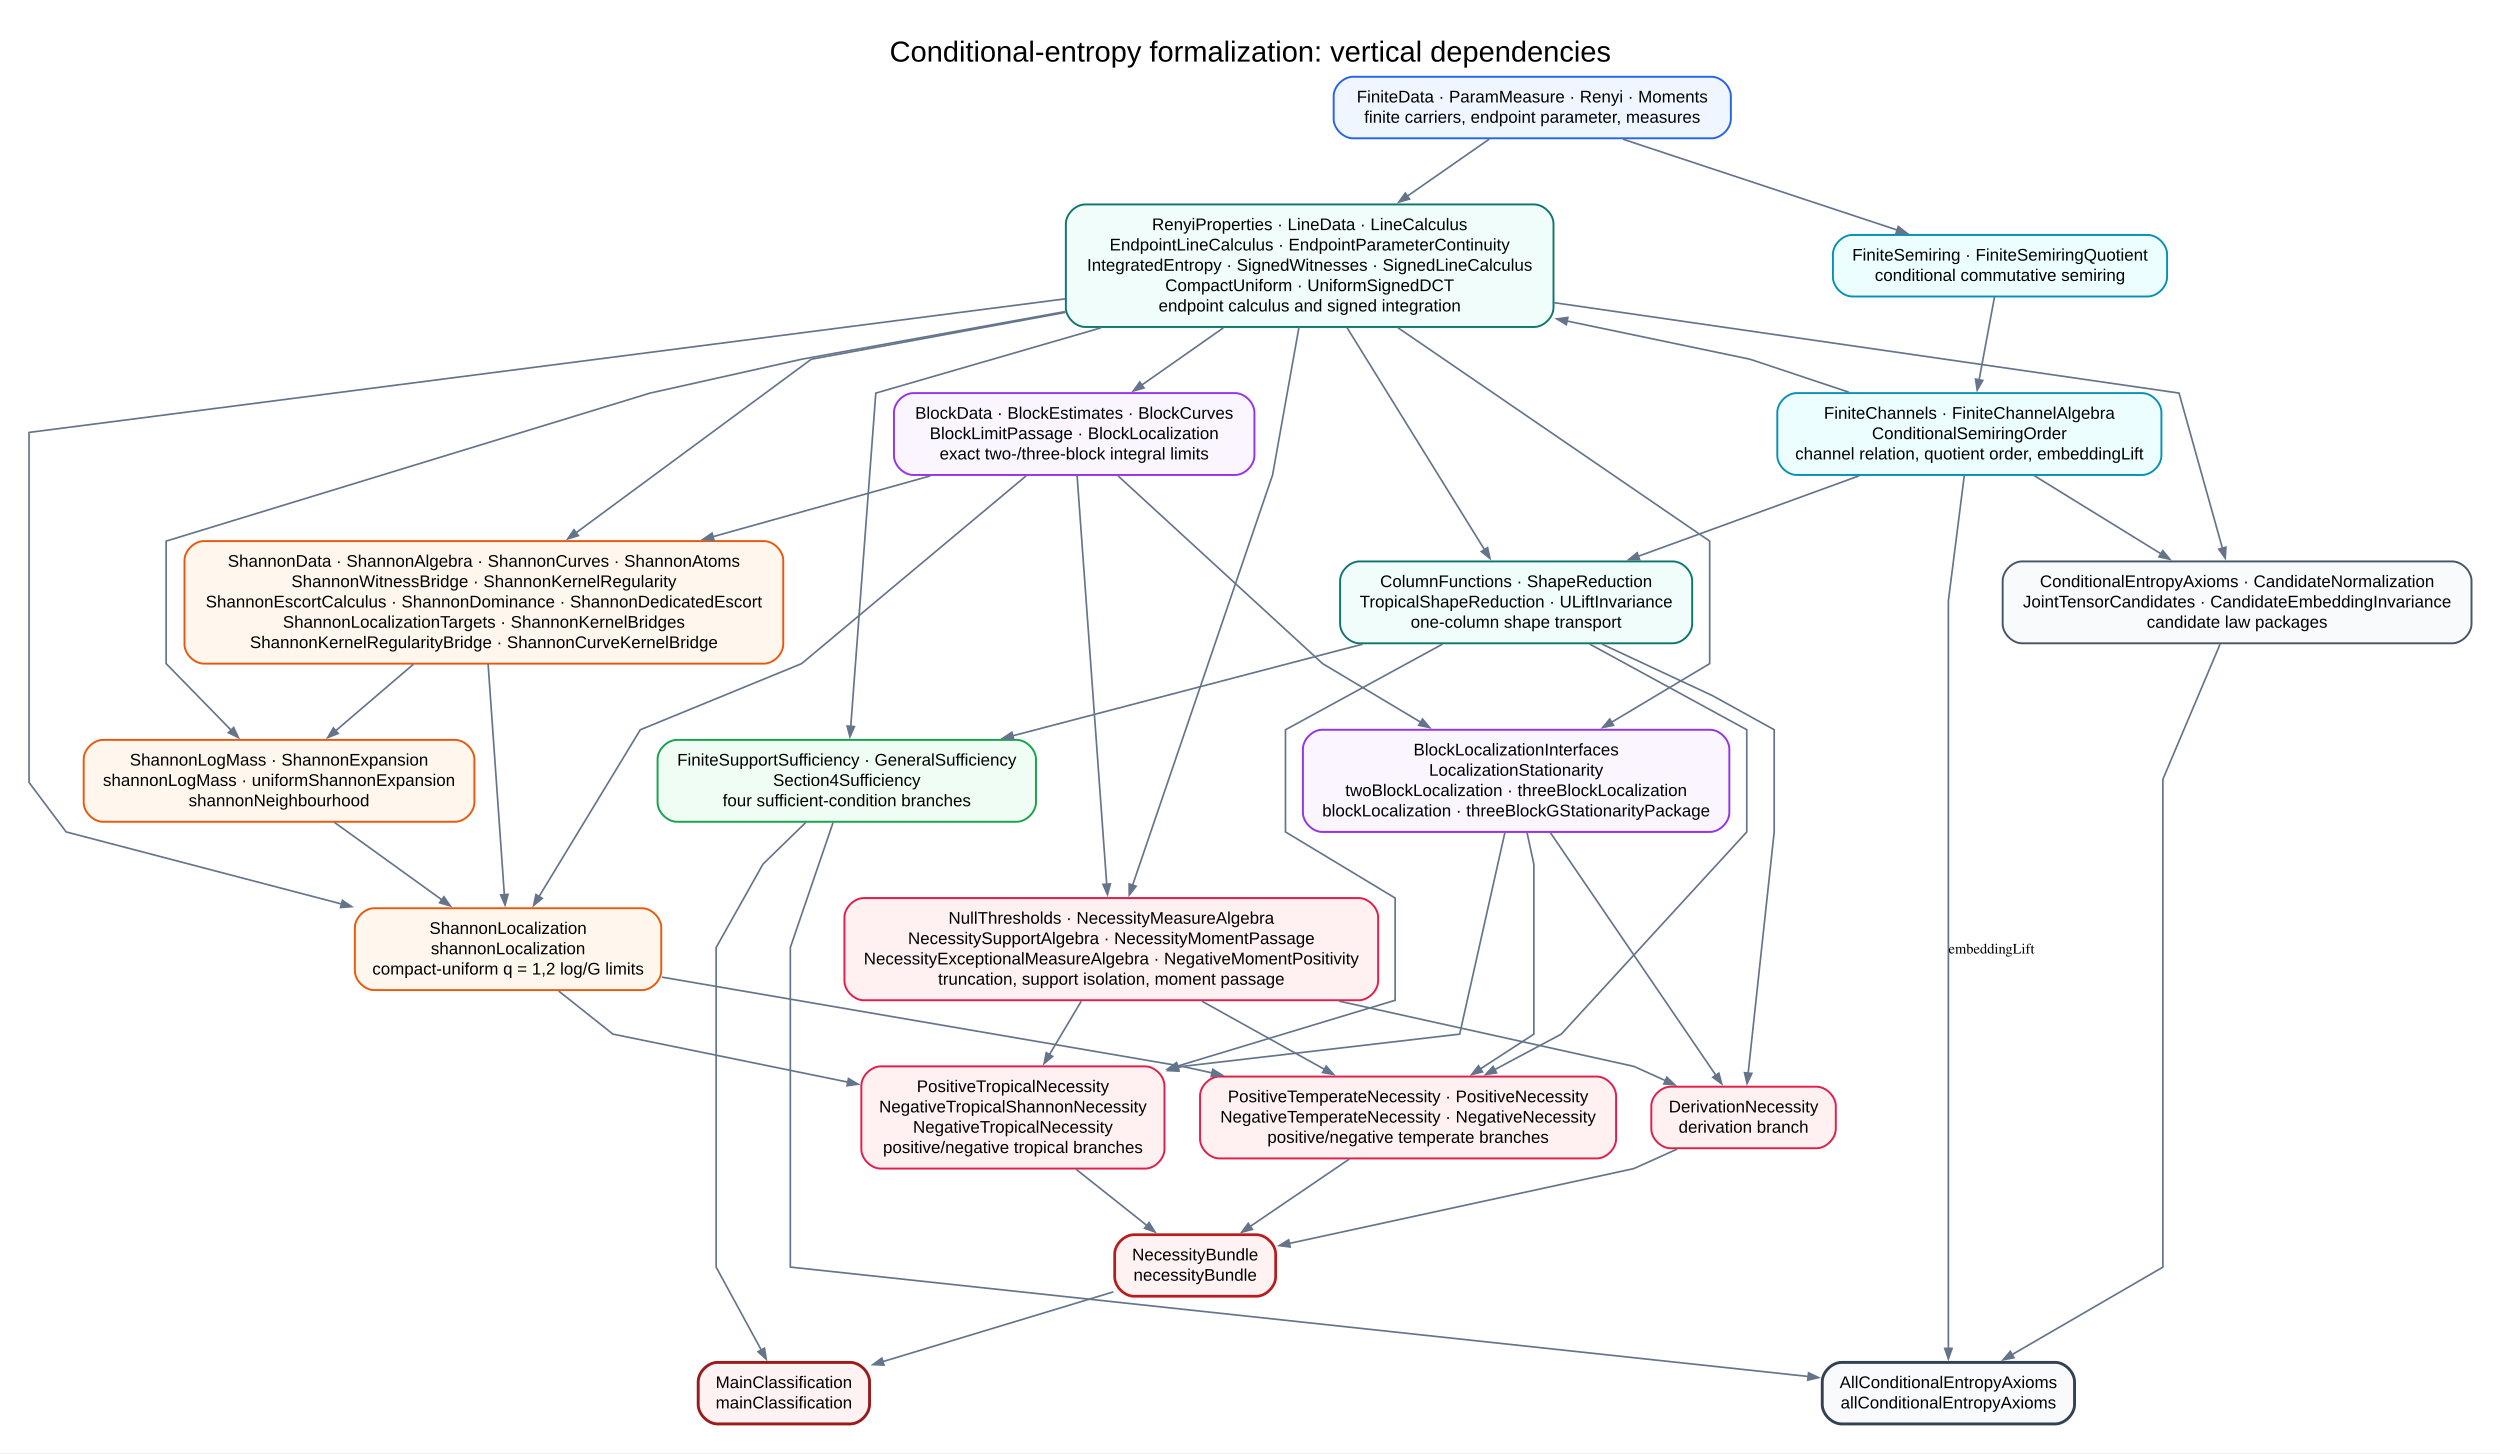
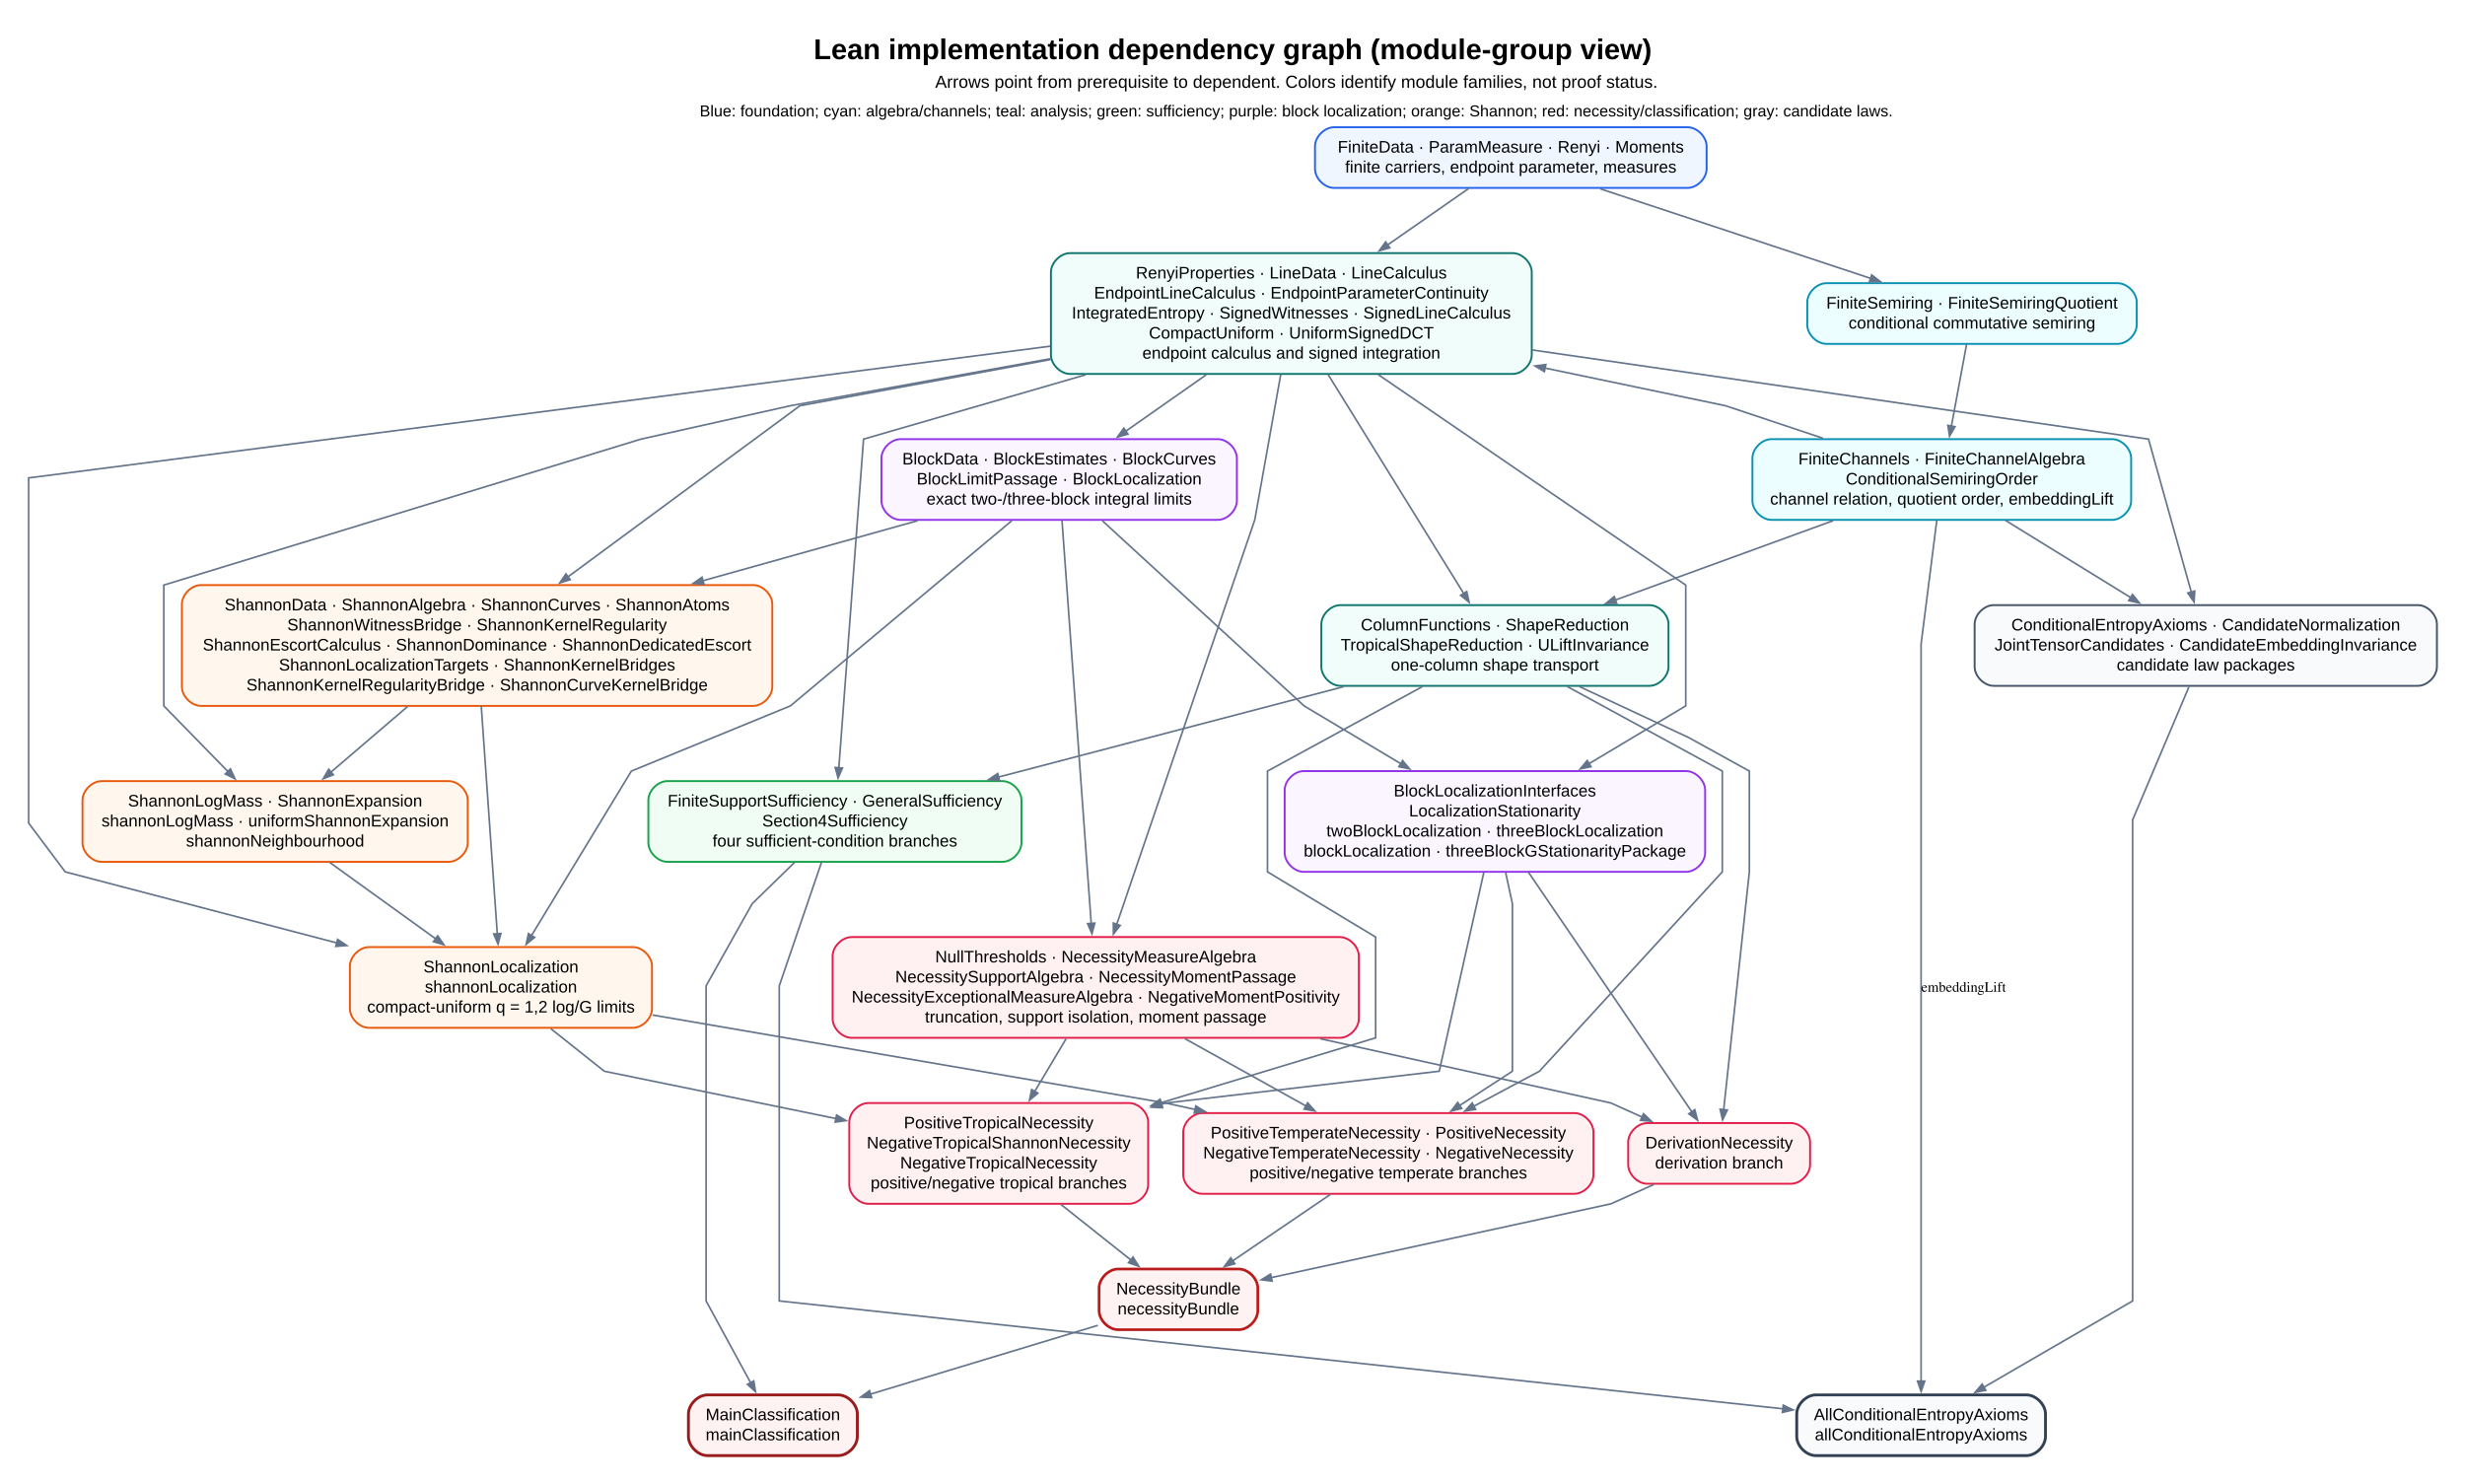
- <svg xmlns="http://www.w3.org/2000/svg" width="1550pt" height="901pt" viewBox="0.00 0.00 1550.00 901.00">
-   <g id="graph0" class="graph" transform="scale(1 1) rotate(0) translate(18 882.84)">
-     <polygon fill="white" stroke="none" points="-18,18 -18,-882.84 1532.34,-882.84 1532.34,18 -18,18" />
-     <text xml:space="preserve" text-anchor="middle" x="757.17" y="-844.64" font-family="Arial" font-size="18.00">Conditional-entropy formalization: vertical dependencies</text>
+ <svg xmlns="http://www.w3.org/2000/svg" width="1550pt" height="933pt" viewBox="0.00 0.00 1550.00 933.00">
+   <g id="graph0" class="graph" transform="scale(1 1) rotate(0) translate(18 915.24)">
+     <polygon fill="white" stroke="none" points="-18,18 -18,-915.24 1532.34,-915.24 1532.34,18 -18,18" />
+     <text xml:space="preserve" text-anchor="start" x="493.64" y="-878.04" font-family="Arial" font-weight="bold" font-size="18.00">Lean implementation dependency graph (module-group view)</text>
+     <text xml:space="preserve" text-anchor="start" x="490.02" y="-860.04" font-family="Arial" font-size="18.00">                </text>
+     <text xml:space="preserve" text-anchor="start" x="570.04" y="-860.04" font-family="Arial" font-size="11.00">Arrows point from prerequisite to dependent. Colors identify module families, not proof status.</text>
+     <text xml:space="preserve" text-anchor="start" x="341.95" y="-842.04" font-family="Arial" font-size="18.00">                </text>
+     <text xml:space="preserve" text-anchor="start" x="421.96" y="-842.04" font-family="Arial" font-size="10.00">Blue: foundation; cyan: algebra/channels; teal: analysis; green: sufficiency; purple: block localization; orange: Shannon; red: necessity/classification; gray: candidate laws.</text>
    <g id="node1" class="node">
      <path fill="#eff6ff" stroke="#2563eb" stroke-width="1.2" d="M1043.13,-835.24C1043.13,-835.24 820.87,-835.24 820.87,-835.24 814.87,-835.24 808.87,-829.24 808.87,-823.24 808.87,-823.24 808.87,-809.08 808.87,-809.08 808.87,-803.08 814.87,-797.08 820.87,-797.08 820.87,-797.08 1043.13,-797.08 1043.13,-797.08 1049.13,-797.08 1055.13,-803.08 1055.13,-809.08 1055.13,-809.08 1055.13,-823.24 1055.13,-823.24 1055.13,-829.24 1049.13,-835.24 1043.13,-835.24" />
      <text xml:space="preserve" text-anchor="middle" x="932" y="-819.31" font-family="Arial" font-size="10.50">FiniteData · ParamMeasure · Renyi · Moments</text>
      <text xml:space="preserve" text-anchor="middle" x="932" y="-806.71" font-family="Arial" font-size="10.50">finite carriers, endpoint parameter, measures</text>
    </g>
    <g id="node2" class="node">
      <path fill="#ecfeff" stroke="#0891b2" stroke-width="1.2" d="M1313.59,-737.18C1313.59,-737.18 1130.41,-737.18 1130.41,-737.18 1124.41,-737.18 1118.41,-731.18 1118.41,-725.18 1118.41,-725.18 1118.41,-711.02 1118.41,-711.02 1118.41,-705.02 1124.41,-699.02 1130.41,-699.02 1130.41,-699.02 1313.59,-699.02 1313.59,-699.02 1319.59,-699.02 1325.59,-705.02 1325.59,-711.02 1325.59,-711.02 1325.59,-725.18 1325.59,-725.18 1325.59,-731.18 1319.59,-737.18 1313.59,-737.18" />
      <text xml:space="preserve" text-anchor="middle" x="1222" y="-721.25" font-family="Arial" font-size="10.50">FiniteSemiring · FiniteSemiringQuotient</text>
      <text xml:space="preserve" text-anchor="middle" x="1222" y="-708.65" font-family="Arial" font-size="10.50">conditional commutative semiring</text>
    </g>
    <g id="edge1" class="edge">
      <path fill="none" stroke="#64748b" stroke-width="1.05" d="M988.26,-796.52C1036.98,-780.39 1107.43,-757.05 1158.23,-740.22" />
      <polygon fill="#64748b" stroke="#64748b" stroke-width="1.05" points="1158.93,-742.39 1164.39,-738.18 1157.5,-738.07 1158.93,-742.39" />
    </g>
    <g id="node4" class="node">
      <path fill="#f0fdfa" stroke="#0f766e" stroke-width="1.2" d="M933.17,-756.08C933.17,-756.08 654.83,-756.08 654.83,-756.08 648.83,-756.08 642.83,-750.08 642.83,-744.08 642.83,-744.08 642.83,-692.12 642.83,-692.12 642.83,-686.12 648.83,-680.12 654.83,-680.12 654.83,-680.12 933.17,-680.12 933.17,-680.12 939.17,-680.12 945.17,-686.12 945.17,-692.12 945.17,-692.12 945.17,-744.08 945.17,-744.08 945.17,-750.08 939.17,-756.08 933.17,-756.08" />
      <text xml:space="preserve" text-anchor="middle" x="794" y="-740.15" font-family="Arial" font-size="10.50">RenyiProperties · LineData · LineCalculus</text>
      <text xml:space="preserve" text-anchor="middle" x="794" y="-727.55" font-family="Arial" font-size="10.50">EndpointLineCalculus · EndpointParameterContinuity</text>
      <text xml:space="preserve" text-anchor="middle" x="794" y="-714.95" font-family="Arial" font-size="10.50">IntegratedEntropy · SignedWitnesses · SignedLineCalculus</text>
      <text xml:space="preserve" text-anchor="middle" x="794" y="-702.35" font-family="Arial" font-size="10.50">CompactUniform · UniformSignedDCT</text>
      <text xml:space="preserve" text-anchor="middle" x="794" y="-689.75" font-family="Arial" font-size="10.50">endpoint calculus and signed integration</text>
    </g>
    <g id="edge2" class="edge">
      <path fill="none" stroke="#64748b" stroke-width="1.05" d="M905.39,-796.64C890.88,-786.54 872.29,-773.6 854.47,-761.19" />
      <polygon fill="#64748b" stroke="#64748b" stroke-width="1.05" points="855.89,-759.41 849.25,-757.56 853.29,-763.14 855.89,-759.41" />
    </g>
    <g id="node3" class="node">
      <path fill="#ecfeff" stroke="#0891b2" stroke-width="1.2" d="M1310.08,-639.12C1310.08,-639.12 1095.92,-639.12 1095.92,-639.12 1089.92,-639.12 1083.92,-633.12 1083.92,-627.12 1083.92,-627.12 1083.92,-600.36 1083.92,-600.36 1083.92,-594.36 1089.92,-588.36 1095.92,-588.36 1095.92,-588.36 1310.08,-588.36 1310.08,-588.36 1316.08,-588.36 1322.08,-594.36 1322.08,-600.36 1322.08,-600.36 1322.08,-627.12 1322.08,-627.12 1322.08,-633.12 1316.08,-639.12 1310.08,-639.12" />
      <text xml:space="preserve" text-anchor="middle" x="1203" y="-623.19" font-family="Arial" font-size="10.50">FiniteChannels · FiniteChannelAlgebra</text>
      <text xml:space="preserve" text-anchor="middle" x="1203" y="-610.59" font-family="Arial" font-size="10.50">ConditionalSemiringOrder</text>
      <text xml:space="preserve" text-anchor="middle" x="1203" y="-597.99" font-family="Arial" font-size="10.50">channel relation, quotient order, embeddingLift</text>
    </g>
    <g id="edge3" class="edge">
      <path fill="none" stroke="#64748b" stroke-width="1.05" d="M1218.6,-698.8C1215.94,-684.44 1212.16,-664.09 1208.99,-647.01" />
      <polygon fill="#64748b" stroke="#64748b" stroke-width="1.05" points="1211.29,-646.96 1207.87,-640.98 1206.82,-647.79 1211.29,-646.96" />
    </g>
    <g id="edge4" class="edge">
      <path fill="none" stroke="#64748b" stroke-width="1.05" d="M1128.24,-639.69C1096.63,-650.23 1067,-660.12 1067,-660.12 1067,-660.12 1013.2,-671.35 953.37,-683.84" />
      <polygon fill="#64748b" stroke="#64748b" stroke-width="1.05" points="953.12,-681.56 947.22,-685.12 954.05,-686.02 953.12,-681.56" />
    </g>
    <g id="node5" class="node">
      <path fill="#f0fdfa" stroke="#0f766e" stroke-width="1.2" d="M1019.15,-534.76C1019.15,-534.76 824.85,-534.76 824.85,-534.76 818.85,-534.76 812.85,-528.76 812.85,-522.76 812.85,-522.76 812.85,-496 812.85,-496 812.85,-490 818.85,-484 824.85,-484 824.85,-484 1019.15,-484 1019.15,-484 1025.15,-484 1031.15,-490 1031.15,-496 1031.15,-496 1031.15,-522.76 1031.15,-522.76 1031.15,-528.76 1025.15,-534.76 1019.15,-534.76" />
      <text xml:space="preserve" text-anchor="middle" x="922" y="-518.83" font-family="Arial" font-size="10.50">ColumnFunctions · ShapeReduction</text>
      <text xml:space="preserve" text-anchor="middle" x="922" y="-506.23" font-family="Arial" font-size="10.50">TropicalShapeReduction · ULiftInvariance</text>
      <text xml:space="preserve" text-anchor="middle" x="922" y="-493.63" font-family="Arial" font-size="10.50">one-column shape transport</text>
    </g>
    <g id="edge5" class="edge">
      <path fill="none" stroke="#64748b" stroke-width="1.05" d="M1134.62,-587.83C1093.24,-572.76 1040.41,-553.51 997.77,-537.98" />
      <polygon fill="#64748b" stroke="#64748b" stroke-width="1.05" points="998.58,-535.85 991.69,-535.77 997.02,-540.13 998.58,-535.85" />
    </g>
    <g id="node18" class="node">
      <path fill="#f8fafc" stroke="#475569" stroke-width="1.2" d="M1502.34,-534.76C1502.34,-534.76 1235.66,-534.76 1235.66,-534.76 1229.66,-534.76 1223.66,-528.76 1223.66,-522.76 1223.66,-522.76 1223.66,-496 1223.66,-496 1223.66,-490 1229.66,-484 1235.66,-484 1235.66,-484 1502.34,-484 1502.34,-484 1508.34,-484 1514.34,-490 1514.34,-496 1514.34,-496 1514.34,-522.76 1514.34,-522.76 1514.34,-528.76 1508.34,-534.76 1502.34,-534.76" />
      <text xml:space="preserve" text-anchor="middle" x="1369" y="-518.83" font-family="Arial" font-size="10.50">ConditionalEntropyAxioms · CandidateNormalization</text>
      <text xml:space="preserve" text-anchor="middle" x="1369" y="-506.23" font-family="Arial" font-size="10.50">JointTensorCandidates · CandidateEmbeddingInvariance</text>
      <text xml:space="preserve" text-anchor="middle" x="1369" y="-493.63" font-family="Arial" font-size="10.50">candidate law packages</text>
    </g>
    <g id="edge38" class="edge">
      <path fill="none" stroke="#64748b" stroke-width="1.05" d="M1243.18,-587.96C1266.86,-573.36 1296.95,-554.81 1321.76,-539.51" />
      <polygon fill="#64748b" stroke="#64748b" stroke-width="1.05" points="1322.92,-541.47 1327.26,-536.12 1320.53,-537.59 1322.92,-541.47" />
    </g>
    <g id="node19" class="node">
      <path fill="#f8fafc" stroke="#334155" stroke-width="1.8" d="M1256.21,-38.16C1256.21,-38.16 1123.79,-38.16 1123.79,-38.16 1117.79,-38.16 1111.79,-32.16 1111.79,-26.16 1111.79,-26.16 1111.79,-12 1111.79,-12 1111.79,-6 1117.79,0 1123.79,0 1123.79,0 1256.21,0 1256.21,0 1262.21,0 1268.21,-6 1268.21,-12 1268.21,-12 1268.21,-26.16 1268.21,-26.16 1268.21,-32.16 1262.21,-38.16 1256.21,-38.16" />
      <text xml:space="preserve" text-anchor="middle" x="1190" y="-22.23" font-family="Arial" font-size="10.50">AllConditionalEntropyAxioms</text>
      <text xml:space="preserve" text-anchor="middle" x="1190" y="-9.63" font-family="Arial" font-size="10.50">allConditionalEntropyAxioms</text>
    </g>
    <g id="edge42" class="edge">
      <path fill="none" stroke="#64748b" stroke-width="1.05" d="M1199.85,-587.96C1196.01,-557.67 1190,-510.38 1190,-510.38 1190,-510.38 1190,-510.38 1190,-97.24 1190,-97.24 1190,-68.97 1190,-46.65" />
      <polygon fill="#64748b" stroke="#64748b" stroke-width="1.05" points="1192.28,-46.85 1190,-40.35 1187.73,-46.85 1192.28,-46.85" />
      <text xml:space="preserve" text-anchor="middle" x="1216.74" y="-291.66" font-family="Times,serif" font-size="9.00">embeddingLift</text>
    </g>
    <g id="edge6" class="edge">
      <path fill="none" stroke="#64748b" stroke-width="1.05" d="M817.18,-679.66C841.6,-640.23 879.62,-578.83 902.53,-541.82" />
      <polygon fill="#64748b" stroke="#64748b" stroke-width="1.05" points="904.3,-543.28 905.79,-536.56 900.43,-540.89 904.3,-543.28" />
    </g>
    <g id="node6" class="node">
      <path fill="#f0fdf4" stroke="#16a34a" stroke-width="1.2" d="M612.31,-424.1C612.31,-424.1 401.69,-424.1 401.69,-424.1 395.69,-424.1 389.69,-418.1 389.69,-412.1 389.69,-412.1 389.69,-385.34 389.69,-385.34 389.69,-379.34 395.69,-373.34 401.69,-373.34 401.69,-373.34 612.31,-373.34 612.31,-373.34 618.31,-373.34 624.31,-379.34 624.31,-385.34 624.31,-385.34 624.31,-412.1 624.31,-412.1 624.31,-418.1 618.31,-424.1 612.31,-424.1" />
      <text xml:space="preserve" text-anchor="middle" x="507" y="-408.17" font-family="Arial" font-size="10.50">FiniteSupportSufficiency · GeneralSufficiency</text>
      <text xml:space="preserve" text-anchor="middle" x="507" y="-395.57" font-family="Arial" font-size="10.50">Section4Sufficiency</text>
      <text xml:space="preserve" text-anchor="middle" x="507" y="-382.97" font-family="Arial" font-size="10.50">four sufficient-condition branches</text>
    </g>
    <g id="edge7" class="edge">
      <path fill="none" stroke="#64748b" stroke-width="1.05" d="M664.62,-679.59C595.71,-659.62 525,-639.12 525,-639.12 525,-639.12 514.38,-497.94 509.46,-432.41" />
      <polygon fill="#64748b" stroke="#64748b" stroke-width="1.05" points="511.73,-432.33 508.98,-426.02 507.2,-432.68 511.73,-432.33" />
    </g>
    <g id="node7" class="node">
      <path fill="#faf5ff" stroke="#9333ea" stroke-width="1.2" d="M747.75,-639.12C747.75,-639.12 548.25,-639.12 548.25,-639.12 542.25,-639.12 536.25,-633.12 536.25,-627.12 536.25,-627.12 536.25,-600.36 536.25,-600.36 536.25,-594.36 542.25,-588.36 548.25,-588.36 548.25,-588.36 747.75,-588.36 747.75,-588.36 753.75,-588.36 759.75,-594.36 759.75,-600.36 759.75,-600.36 759.75,-627.12 759.75,-627.12 759.75,-633.12 753.75,-639.12 747.75,-639.12" />
      <text xml:space="preserve" text-anchor="middle" x="648" y="-623.19" font-family="Arial" font-size="10.50">BlockData · BlockEstimates · BlockCurves</text>
      <text xml:space="preserve" text-anchor="middle" x="648" y="-610.59" font-family="Arial" font-size="10.50">BlockLimitPassage · BlockLocalization</text>
      <text xml:space="preserve" text-anchor="middle" x="648" y="-597.99" font-family="Arial" font-size="10.50">exact two-/three-block integral limits</text>
    </g>
    <g id="edge9" class="edge">
      <path fill="none" stroke="#64748b" stroke-width="1.05" d="M740.46,-679.57C723.8,-667.88 705.68,-655.18 689.93,-644.14" />
      <polygon fill="#64748b" stroke="#64748b" stroke-width="1.05" points="691.26,-642.29 684.64,-640.42 688.65,-646.02 691.26,-642.29" />
    </g>
    <g id="node8" class="node">
      <path fill="#faf5ff" stroke="#9333ea" stroke-width="1.2" d="M1042.2,-430.4C1042.2,-430.4 801.8,-430.4 801.8,-430.4 795.8,-430.4 789.8,-424.4 789.8,-418.4 789.8,-418.4 789.8,-379.04 789.8,-379.04 789.8,-373.04 795.8,-367.04 801.8,-367.04 801.8,-367.04 1042.2,-367.04 1042.2,-367.04 1048.2,-367.04 1054.2,-373.04 1054.2,-379.04 1054.2,-379.04 1054.2,-418.4 1054.2,-418.4 1054.2,-424.4 1048.2,-430.4 1042.2,-430.4" />
      <text xml:space="preserve" text-anchor="middle" x="922" y="-414.47" font-family="Arial" font-size="10.50">BlockLocalizationInterfaces</text>
      <text xml:space="preserve" text-anchor="middle" x="922" y="-401.87" font-family="Arial" font-size="10.50">LocalizationStationarity</text>
      <text xml:space="preserve" text-anchor="middle" x="922" y="-389.27" font-family="Arial" font-size="10.50">twoBlockLocalization · threeBlockLocalization</text>
      <text xml:space="preserve" text-anchor="middle" x="922" y="-376.67" font-family="Arial" font-size="10.50">blockLocalization · threeBlockGStationarityPackage</text>
    </g>
    <g id="edge11" class="edge">
      <path fill="none" stroke="#64748b" stroke-width="1.05" d="M848.73,-679.64C921.77,-629.65 1042,-547.36 1042,-547.36 1042,-547.36 1042,-471.4 1042,-471.4 1042,-471.4 1011.42,-453.13 981.14,-435.04" />
      <polygon fill="#64748b" stroke="#64748b" stroke-width="1.05" points="982.4,-433.15 975.65,-431.77 980.06,-437.05 982.4,-433.15" />
    </g>
    <g id="node9" class="node">
      <path fill="#fff7ed" stroke="#ea580c" stroke-width="1.2" d="M455.62,-547.36C455.62,-547.36 108.38,-547.36 108.38,-547.36 102.38,-547.36 96.38,-541.36 96.38,-535.36 96.38,-535.36 96.38,-483.4 96.38,-483.4 96.38,-477.4 102.38,-471.4 108.38,-471.4 108.38,-471.4 455.62,-471.4 455.62,-471.4 461.62,-471.4 467.62,-477.4 467.62,-483.4 467.62,-483.4 467.62,-535.36 467.62,-535.36 467.62,-541.36 461.62,-547.36 455.62,-547.36" />
      <text xml:space="preserve" text-anchor="middle" x="282" y="-531.43" font-family="Arial" font-size="10.50">ShannonData · ShannonAlgebra · ShannonCurves · ShannonAtoms</text>
      <text xml:space="preserve" text-anchor="middle" x="282" y="-518.83" font-family="Arial" font-size="10.50">ShannonWitnessBridge · ShannonKernelRegularity</text>
      <text xml:space="preserve" text-anchor="middle" x="282" y="-506.23" font-family="Arial" font-size="10.50">ShannonEscortCalculus · ShannonDominance · ShannonDedicatedEscort</text>
      <text xml:space="preserve" text-anchor="middle" x="282" y="-493.63" font-family="Arial" font-size="10.50">ShannonLocalizationTargets · ShannonKernelBridges</text>
      <text xml:space="preserve" text-anchor="middle" x="282" y="-481.03" font-family="Arial" font-size="10.50">ShannonKernelRegularityBridge · ShannonCurveKernelBridge</text>
    </g>
    <g id="edge13" class="edge">
      <path fill="none" stroke="#64748b" stroke-width="1.05" d="M642.67,-689.19C564.38,-674.76 485,-660.12 485,-660.12 485,-660.12 399.2,-596.83 339.16,-552.54" />
      <polygon fill="#64748b" stroke="#64748b" stroke-width="1.05" points="340.56,-550.75 333.98,-548.72 337.86,-554.41 340.56,-550.75" />
    </g>
    <g id="node10" class="node">
      <path fill="#fff7ed" stroke="#ea580c" stroke-width="1.2" d="M264.12,-424.1C264.12,-424.1 45.88,-424.1 45.88,-424.1 39.88,-424.1 33.88,-418.1 33.88,-412.1 33.88,-412.1 33.88,-385.34 33.88,-385.34 33.88,-379.34 39.88,-373.34 45.88,-373.34 45.88,-373.34 264.12,-373.34 264.12,-373.34 270.12,-373.34 276.12,-379.34 276.12,-385.34 276.12,-385.34 276.12,-412.1 276.12,-412.1 276.12,-418.1 270.12,-424.1 264.12,-424.1" />
      <text xml:space="preserve" text-anchor="middle" x="155" y="-408.17" font-family="Arial" font-size="10.50">ShannonLogMass · ShannonExpansion</text>
      <text xml:space="preserve" text-anchor="middle" x="155" y="-395.57" font-family="Arial" font-size="10.50">shannonLogMass · uniformShannonExpansion</text>
      <text xml:space="preserve" text-anchor="middle" x="155" y="-382.97" font-family="Arial" font-size="10.50">shannonNeighbourhood</text>
    </g>
    <g id="edge15" class="edge">
      <path fill="none" stroke="#64748b" stroke-width="1.05" d="M642.5,-689.69C561.8,-675.1 479,-660.12 479,-660.12 479,-660.12 385,-639.12 385,-639.12 385,-639.12 85,-547.36 85,-547.36 85,-547.36 85,-471.4 85,-471.4 85,-471.4 106.26,-449.63 125.34,-430.09" />
      <polygon fill="#64748b" stroke="#64748b" stroke-width="1.05" points="126.89,-431.77 129.8,-425.53 123.63,-428.59 126.89,-431.77" />
    </g>
    <g id="node11" class="node">
      <path fill="#fff7ed" stroke="#ea580c" stroke-width="1.2" d="M379.98,-319.74C379.98,-319.74 214.02,-319.74 214.02,-319.74 208.02,-319.74 202.02,-313.74 202.02,-307.74 202.02,-307.74 202.02,-280.98 202.02,-280.98 202.02,-274.98 208.02,-268.98 214.02,-268.98 214.02,-268.98 379.98,-268.98 379.98,-268.98 385.98,-268.98 391.98,-274.98 391.98,-280.98 391.98,-280.98 391.98,-307.74 391.98,-307.74 391.98,-313.74 385.98,-319.74 379.98,-319.74" />
      <text xml:space="preserve" text-anchor="middle" x="297" y="-303.81" font-family="Arial" font-size="10.50">ShannonLocalization</text>
      <text xml:space="preserve" text-anchor="middle" x="297" y="-291.21" font-family="Arial" font-size="10.50">shannonLocalization</text>
      <text xml:space="preserve" text-anchor="middle" x="297" y="-278.61" font-family="Arial" font-size="10.50">compact-uniform q = 1,2 log/G limits</text>
    </g>
    <g id="edge19" class="edge">
      <path fill="none" stroke="#64748b" stroke-width="1.05" d="M642.32,-697.55C411.86,-667.84 0,-614.74 0,-614.74 0,-614.74 0,-614.74 0,-397.72 0,-397.72 23,-367.04 23,-367.04 23,-367.04 116.36,-342.62 194.08,-322.28" />
      <polygon fill="#64748b" stroke="#64748b" stroke-width="1.05" points="194.3,-324.58 200.02,-320.73 193.15,-320.18 194.3,-324.58" />
    </g>
    <g id="node12" class="node">
      <path fill="#fff1f2" stroke="#e11d48" stroke-width="1.2" d="M824.45,-326.04C824.45,-326.04 517.55,-326.04 517.55,-326.04 511.55,-326.04 505.55,-320.04 505.55,-314.04 505.55,-314.04 505.55,-274.68 505.55,-274.68 505.55,-268.68 511.55,-262.68 517.55,-262.68 517.55,-262.68 824.45,-262.68 824.45,-262.68 830.45,-262.68 836.45,-268.68 836.45,-274.68 836.45,-274.68 836.45,-314.04 836.45,-314.04 836.45,-320.04 830.45,-326.04 824.45,-326.04" />
      <text xml:space="preserve" text-anchor="middle" x="671" y="-310.11" font-family="Arial" font-size="10.50">NullThresholds · NecessityMeasureAlgebra</text>
      <text xml:space="preserve" text-anchor="middle" x="671" y="-297.51" font-family="Arial" font-size="10.50">NecessitySupportAlgebra · NecessityMomentPassage</text>
      <text xml:space="preserve" text-anchor="middle" x="671" y="-284.91" font-family="Arial" font-size="10.50">NecessityExceptionalMeasureAlgebra · NegativeMomentPositivity</text>
      <text xml:space="preserve" text-anchor="middle" x="671" y="-272.31" font-family="Arial" font-size="10.50">truncation, support isolation, moment passage</text>
    </g>
    <g id="edge20" class="edge">
      <path fill="none" stroke="#64748b" stroke-width="1.05" d="M787.35,-679.86C780.55,-641.84 771,-588.36 771,-588.36 771,-588.36 711.26,-413.32 684.13,-333.82" />
      <polygon fill="#64748b" stroke="#64748b" stroke-width="1.05" points="686.37,-333.36 682.12,-327.94 682.07,-334.83 686.37,-333.36" />
    </g>
    <g id="edge39" class="edge">
      <path fill="none" stroke="#64748b" stroke-width="1.05" d="M945.58,-695.17C1105,-672.11 1333,-639.12 1333,-639.12 1333,-639.12 1349.35,-580.67 1360.01,-542.53" />
      <polygon fill="#64748b" stroke="#64748b" stroke-width="1.05" points="1362.07,-543.61 1361.63,-536.73 1357.69,-542.38 1362.07,-543.61" />
    </g>
    <g id="edge8" class="edge">
      <path fill="none" stroke="#64748b" stroke-width="1.05" d="M826.79,-483.45C761.93,-466.47 676.11,-444 609.71,-426.61" />
      <polygon fill="#64748b" stroke="#64748b" stroke-width="1.05" points="610.53,-424.47 603.66,-425.03 609.37,-428.88 610.53,-424.47" />
    </g>
    <g id="node13" class="node">
      <path fill="#fff1f2" stroke="#e11d48" stroke-width="1.2" d="M971.97,-215.38C971.97,-215.38 738.03,-215.38 738.03,-215.38 732.03,-215.38 726.03,-209.38 726.03,-203.38 726.03,-203.38 726.03,-176.62 726.03,-176.62 726.03,-170.62 732.03,-164.62 738.03,-164.62 738.03,-164.62 971.97,-164.62 971.97,-164.62 977.97,-164.62 983.97,-170.62 983.97,-176.62 983.97,-176.62 983.97,-203.38 983.97,-203.38 983.97,-209.38 977.97,-215.38 971.97,-215.38" />
      <text xml:space="preserve" text-anchor="middle" x="855" y="-199.45" font-family="Arial" font-size="10.50">PositiveTemperateNecessity · PositiveNecessity</text>
      <text xml:space="preserve" text-anchor="middle" x="855" y="-186.85" font-family="Arial" font-size="10.50">NegativeTemperateNecessity · NegativeNecessity</text>
      <text xml:space="preserve" text-anchor="middle" x="855" y="-174.25" font-family="Arial" font-size="10.50">positive/negative temperate branches</text>
    </g>
    <g id="edge22" class="edge">
      <path fill="none" stroke="#64748b" stroke-width="1.05" d="M967.64,-483.49C1009.49,-460.67 1065,-430.4 1065,-430.4 1065,-430.4 1065,-367.04 1065,-367.04 1065,-367.04 950,-241.68 950,-241.68 950,-241.68 930.21,-231.12 908.69,-219.64" />
      <polygon fill="#64748b" stroke="#64748b" stroke-width="1.05" points="909.87,-217.69 903.07,-216.64 907.73,-221.71 909.87,-217.69" />
    </g>
    <g id="node14" class="node">
      <path fill="#fff1f2" stroke="#e11d48" stroke-width="1.2" d="M691.97,-221.68C691.97,-221.68 528.03,-221.68 528.03,-221.68 522.03,-221.68 516.03,-215.68 516.03,-209.68 516.03,-209.68 516.03,-170.32 516.03,-170.32 516.03,-164.32 522.03,-158.32 528.03,-158.32 528.03,-158.32 691.97,-158.32 691.97,-158.32 697.97,-158.32 703.97,-164.32 703.97,-170.32 703.97,-170.32 703.97,-209.68 703.97,-209.68 703.97,-215.68 697.97,-221.68 691.97,-221.68" />
      <text xml:space="preserve" text-anchor="middle" x="610" y="-205.75" font-family="Arial" font-size="10.50">PositiveTropicalNecessity</text>
      <text xml:space="preserve" text-anchor="middle" x="610" y="-193.15" font-family="Arial" font-size="10.50">NegativeTropicalShannonNecessity</text>
      <text xml:space="preserve" text-anchor="middle" x="610" y="-180.55" font-family="Arial" font-size="10.50">NegativeTropicalNecessity</text>
      <text xml:space="preserve" text-anchor="middle" x="610" y="-167.95" font-family="Arial" font-size="10.50">positive/negative tropical branches</text>
    </g>
    <g id="edge26" class="edge">
      <path fill="none" stroke="#64748b" stroke-width="1.05" d="M876.36,-483.49C834.51,-460.67 779,-430.4 779,-430.4 779,-430.4 779,-367.04 779,-367.04 779,-367.04 847,-326.04 847,-326.04 847,-326.04 847,-262.68 847,-262.68 847,-262.68 776.02,-241.21 711.75,-221.77" />
      <polygon fill="#64748b" stroke="#64748b" stroke-width="1.05" points="712.75,-219.7 705.87,-220 711.43,-224.06 712.75,-219.7" />
    </g>
    <g id="node15" class="node">
      <path fill="#fff1f2" stroke="#e11d48" stroke-width="1.2" d="M1108.19,-209.08C1108.19,-209.08 1017.81,-209.08 1017.81,-209.08 1011.81,-209.08 1005.81,-203.08 1005.81,-197.08 1005.81,-197.08 1005.81,-182.92 1005.81,-182.92 1005.81,-176.92 1011.81,-170.92 1017.81,-170.92 1017.81,-170.92 1108.19,-170.92 1108.19,-170.92 1114.19,-170.92 1120.19,-176.92 1120.19,-182.92 1120.19,-182.92 1120.19,-197.08 1120.19,-197.08 1120.19,-203.08 1114.19,-209.08 1108.19,-209.08" />
      <text xml:space="preserve" text-anchor="middle" x="1063" y="-193.15" font-family="Arial" font-size="10.50">DerivationNecessity</text>
      <text xml:space="preserve" text-anchor="middle" x="1063" y="-180.55" font-family="Arial" font-size="10.50">derivation branch</text>
    </g>
    <g id="edge30" class="edge">
      <path fill="none" stroke="#64748b" stroke-width="1.05" d="M975.16,-483.55C1008.03,-468.2 1044,-451.4 1044,-451.4 1044,-451.4 1082,-430.4 1082,-430.4 1082,-430.4 1082,-367.04 1082,-367.04 1082,-367.04 1071.17,-266.65 1065.86,-217.49" />
      <polygon fill="#64748b" stroke="#64748b" stroke-width="1.05" points="1068.13,-217.31 1065.17,-211.09 1063.6,-217.79 1068.13,-217.31" />
    </g>
    <g id="node17" class="node">
      <path fill="#fef2f2" stroke="#991b1b" stroke-width="1.8" d="M509.11,-38.16C509.11,-38.16 426.89,-38.16 426.89,-38.16 420.89,-38.16 414.89,-32.16 414.89,-26.16 414.89,-26.16 414.89,-12 414.89,-12 414.89,-6 420.89,0 426.89,0 426.89,0 509.11,0 509.11,0 515.11,0 521.11,-6 521.11,-12 521.11,-12 521.11,-26.16 521.11,-26.16 521.11,-32.16 515.11,-38.16 509.11,-38.16" />
      <text xml:space="preserve" text-anchor="middle" x="468" y="-22.23" font-family="Arial" font-size="10.50">MainClassification</text>
      <text xml:space="preserve" text-anchor="middle" x="468" y="-9.63" font-family="Arial" font-size="10.50">mainClassification</text>
    </g>
    <g id="edge37" class="edge">
      <path fill="none" stroke="#64748b" stroke-width="1.05" d="M481.61,-372.97C468.41,-360.11 455,-347.04 455,-347.04 455,-347.04 426,-295.36 426,-295.36 426,-295.36 426,-295.36 426,-97.24 426,-97.24 441.8,-68.22 454.02,-45.77" />
      <polygon fill="#64748b" stroke="#64748b" stroke-width="1.05" points="455.96,-46.95 457.07,-40.15 451.97,-44.78 455.96,-46.95" />
    </g>
    <g id="edge41" class="edge">
      <path fill="none" stroke="#64748b" stroke-width="1.05" d="M498.53,-372.94C488.17,-342.65 472,-295.36 472,-295.36 472,-295.36 472,-295.36 472,-97.24 472,-97.24 912.3,-49.92 1103.31,-29.4" />
      <polygon fill="#64748b" stroke="#64748b" stroke-width="1.05" points="1103.31,-31.68 1109.53,-28.73 1102.82,-27.16 1103.31,-31.68" />
    </g>
    <g id="edge10" class="edge">
      <path fill="none" stroke="#64748b" stroke-width="1.05" d="M675.18,-587.8C719.39,-547.22 802,-471.4 802,-471.4 802,-471.4 832.58,-453.13 862.86,-435.04" />
      <polygon fill="#64748b" stroke="#64748b" stroke-width="1.05" points="863.94,-437.05 868.35,-431.77 861.6,-433.15 863.94,-437.05" />
    </g>
    <g id="edge12" class="edge">
      <path fill="none" stroke="#64748b" stroke-width="1.05" d="M558.93,-587.83C518.35,-576.48 469.3,-562.76 423.83,-550.05" />
      <polygon fill="#64748b" stroke="#64748b" stroke-width="1.05" points="424.67,-547.92 417.8,-548.36 423.45,-552.3 424.67,-547.92" />
    </g>
    <g id="edge18" class="edge">
      <path fill="none" stroke="#64748b" stroke-width="1.05" d="M618.18,-587.8C569.66,-547.22 479,-471.4 479,-471.4 479,-471.4 379,-430.4 379,-430.4 379,-430.4 340.32,-366.7 316.09,-326.8" />
      <polygon fill="#64748b" stroke="#64748b" stroke-width="1.05" points="318.18,-325.86 312.86,-321.49 314.29,-328.22 318.18,-325.86" />
    </g>
    <g id="edge21" class="edge">
      <path fill="none" stroke="#64748b" stroke-width="1.05" d="M649.8,-587.84C653.79,-532.79 663.39,-400.43 668.18,-334.31" />
      <polygon fill="#64748b" stroke="#64748b" stroke-width="1.05" points="670.42,-334.82 668.62,-328.17 665.88,-334.49 670.42,-334.82" />
    </g>
    <g id="edge23" class="edge">
      <path fill="none" stroke="#64748b" stroke-width="1.05" d="M928.78,-366.49C931.04,-356.06 933,-347.04 933,-347.04 933,-347.04 933,-241.68 933,-241.68 933,-241.68 917.05,-231.31 899.57,-219.96" />
      <polygon fill="#64748b" stroke="#64748b" stroke-width="1.05" points="901.11,-218.25 894.42,-216.61 898.63,-222.06 901.11,-218.25" />
    </g>
    <g id="edge27" class="edge">
      <path fill="none" stroke="#64748b" stroke-width="1.05" d="M915,-366.52C904.79,-320.98 887,-241.68 887,-241.68 887,-241.68 715,-221.68 715,-221.68 715,-221.68 714,-221.39 712.19,-220.86" />
      <polygon fill="#64748b" stroke="#64748b" stroke-width="1.05" points="712.95,-218.71 706.07,-219.07 711.67,-223.08 712.95,-218.71" />
    </g>
    <g id="edge31" class="edge">
      <path fill="none" stroke="#64748b" stroke-width="1.05" d="M943.11,-366.77C971.1,-325.74 1019.96,-254.1 1045.82,-216.19" />
      <polygon fill="#64748b" stroke="#64748b" stroke-width="1.05" points="1047.69,-217.49 1049.47,-210.83 1043.93,-214.92 1047.69,-217.49" />
    </g>
    <g id="edge14" class="edge">
      <path fill="none" stroke="#64748b" stroke-width="1.05" d="M238.29,-470.99C222.46,-457.44 204.8,-442.33 189.83,-429.52" />
      <polygon fill="#64748b" stroke="#64748b" stroke-width="1.05" points="191.64,-428.08 185.23,-425.58 188.69,-431.54 191.64,-428.08" />
    </g>
    <g id="edge17" class="edge">
      <path fill="none" stroke="#64748b" stroke-width="1.05" d="M284.61,-471.27C287.47,-430.77 291.99,-366.53 294.71,-327.92" />
      <polygon fill="#64748b" stroke="#64748b" stroke-width="1.05" points="296.96,-328.31 295.15,-321.67 292.42,-327.99 296.96,-328.31" />
    </g>
    <g id="edge16" class="edge">
      <path fill="none" stroke="#64748b" stroke-width="1.05" d="M189.37,-372.94C209.46,-358.46 234.93,-340.11 256.05,-324.88" />
      <polygon fill="#64748b" stroke="#64748b" stroke-width="1.05" points="257.22,-326.84 261.16,-321.19 254.56,-323.15 257.22,-326.84" />
    </g>
    <g id="edge24" class="edge">
      <path fill="none" stroke="#64748b" stroke-width="1.05" d="M392.37,-277.01C515.74,-255.85 715,-221.68 715,-221.68 715,-221.68 722.25,-220.09 733.44,-217.64" />
      <polygon fill="#64748b" stroke="#64748b" stroke-width="1.05" points="733.92,-219.86 739.78,-216.25 732.94,-215.42 733.92,-219.86" />
    </g>
    <g id="edge28" class="edge">
      <path fill="none" stroke="#64748b" stroke-width="1.05" d="M328.36,-268.43C344.98,-255.21 362,-241.68 362,-241.68 362,-241.68 439.37,-225.87 507.68,-211.91" />
      <polygon fill="#64748b" stroke="#64748b" stroke-width="1.05" points="508.06,-214.15 513.98,-210.62 507.15,-209.7 508.06,-214.15" />
    </g>
    <g id="edge25" class="edge">
      <path fill="none" stroke="#64748b" stroke-width="1.05" d="M727.21,-262.09C751.45,-248.61 779.61,-232.94 803.33,-219.75" />
      <polygon fill="#64748b" stroke="#64748b" stroke-width="1.05" points="804.25,-221.84 808.82,-216.69 802.03,-217.86 804.25,-221.84" />
    </g>
    <g id="edge29" class="edge">
      <path fill="none" stroke="#64748b" stroke-width="1.05" d="M652.37,-262.09C646.1,-251.58 639.04,-239.73 632.51,-228.77" />
      <polygon fill="#64748b" stroke="#64748b" stroke-width="1.05" points="634.61,-227.86 629.33,-223.44 630.71,-230.19 634.61,-227.86" />
    </g>
    <g id="edge32" class="edge">
      <path fill="none" stroke="#64748b" stroke-width="1.05" d="M812.17,-262.13C899.48,-242.81 995,-221.68 995,-221.68 995,-221.68 1003.61,-217.8 1014.7,-212.79" />
      <polygon fill="#64748b" stroke="#64748b" stroke-width="1.05" points="1015.44,-214.95 1020.43,-210.21 1013.57,-210.81 1015.44,-214.95" />
    </g>
    <g id="node16" class="node">
      <path fill="#fef2f2" stroke="#b91c1c" stroke-width="1.7" d="M760.9,-117.32C760.9,-117.32 685.1,-117.32 685.1,-117.32 679.1,-117.32 673.1,-111.32 673.1,-105.32 673.1,-105.32 673.1,-91.16 673.1,-91.16 673.1,-85.16 679.1,-79.16 685.1,-79.16 685.1,-79.16 760.9,-79.16 760.9,-79.16 766.9,-79.16 772.9,-85.16 772.9,-91.16 772.9,-91.16 772.9,-105.32 772.9,-105.32 772.9,-111.32 766.9,-117.32 760.9,-117.32" />
      <text xml:space="preserve" text-anchor="middle" x="723" y="-101.39" font-family="Arial" font-size="10.50">NecessityBundle</text>
      <text xml:space="preserve" text-anchor="middle" x="723" y="-88.79" font-family="Arial" font-size="10.50">necessityBundle</text>
    </g>
    <g id="edge33" class="edge">
      <path fill="none" stroke="#64748b" stroke-width="1.05" d="M818.58,-164.24C799.25,-151.09 775.64,-135.04 756.73,-122.18" />
      <polygon fill="#64748b" stroke="#64748b" stroke-width="1.05" points="758.48,-120.61 751.82,-118.84 755.92,-124.37 758.48,-120.61" />
    </g>
    <g id="edge34" class="edge">
      <path fill="none" stroke="#64748b" stroke-width="1.05" d="M649.2,-157.86C663.69,-146.35 679.85,-133.52 693.35,-122.8" />
      <polygon fill="#64748b" stroke="#64748b" stroke-width="1.05" points="694.43,-124.84 698.1,-119.02 691.6,-121.28 694.43,-124.84" />
    </g>
    <g id="edge35" class="edge">
      <path fill="none" stroke="#64748b" stroke-width="1.05" d="M1021.88,-170.45C1007.55,-163.98 995,-158.32 995,-158.32 995,-158.32 860.97,-129.21 781.08,-111.86" />
      <polygon fill="#64748b" stroke="#64748b" stroke-width="1.05" points="781.91,-109.71 775.08,-110.55 780.95,-114.15 781.91,-109.71" />
    </g>
    <g id="edge36" class="edge">
      <path fill="none" stroke="#64748b" stroke-width="1.05" d="M672.32,-81.9C631.21,-69.47 573.12,-51.89 529.38,-38.65" />
      <polygon fill="#64748b" stroke="#64748b" stroke-width="1.05" points="530.07,-36.48 523.19,-36.78 528.75,-40.84 530.07,-36.48" />
    </g>
    <g id="edge40" class="edge">
      <path fill="none" stroke="#64748b" stroke-width="1.05" d="M1358.45,-483.45C1344.87,-451.37 1323,-399.72 1323,-399.72 1323,-399.72 1323,-399.72 1323,-97.24 1323,-97.24 1268.41,-65.57 1229.18,-42.81" />
      <polygon fill="#64748b" stroke="#64748b" stroke-width="1.05" points="1230.67,-41.05 1223.91,-39.75 1228.39,-44.98 1230.67,-41.05" />
    </g>
  </g>
</svg>
